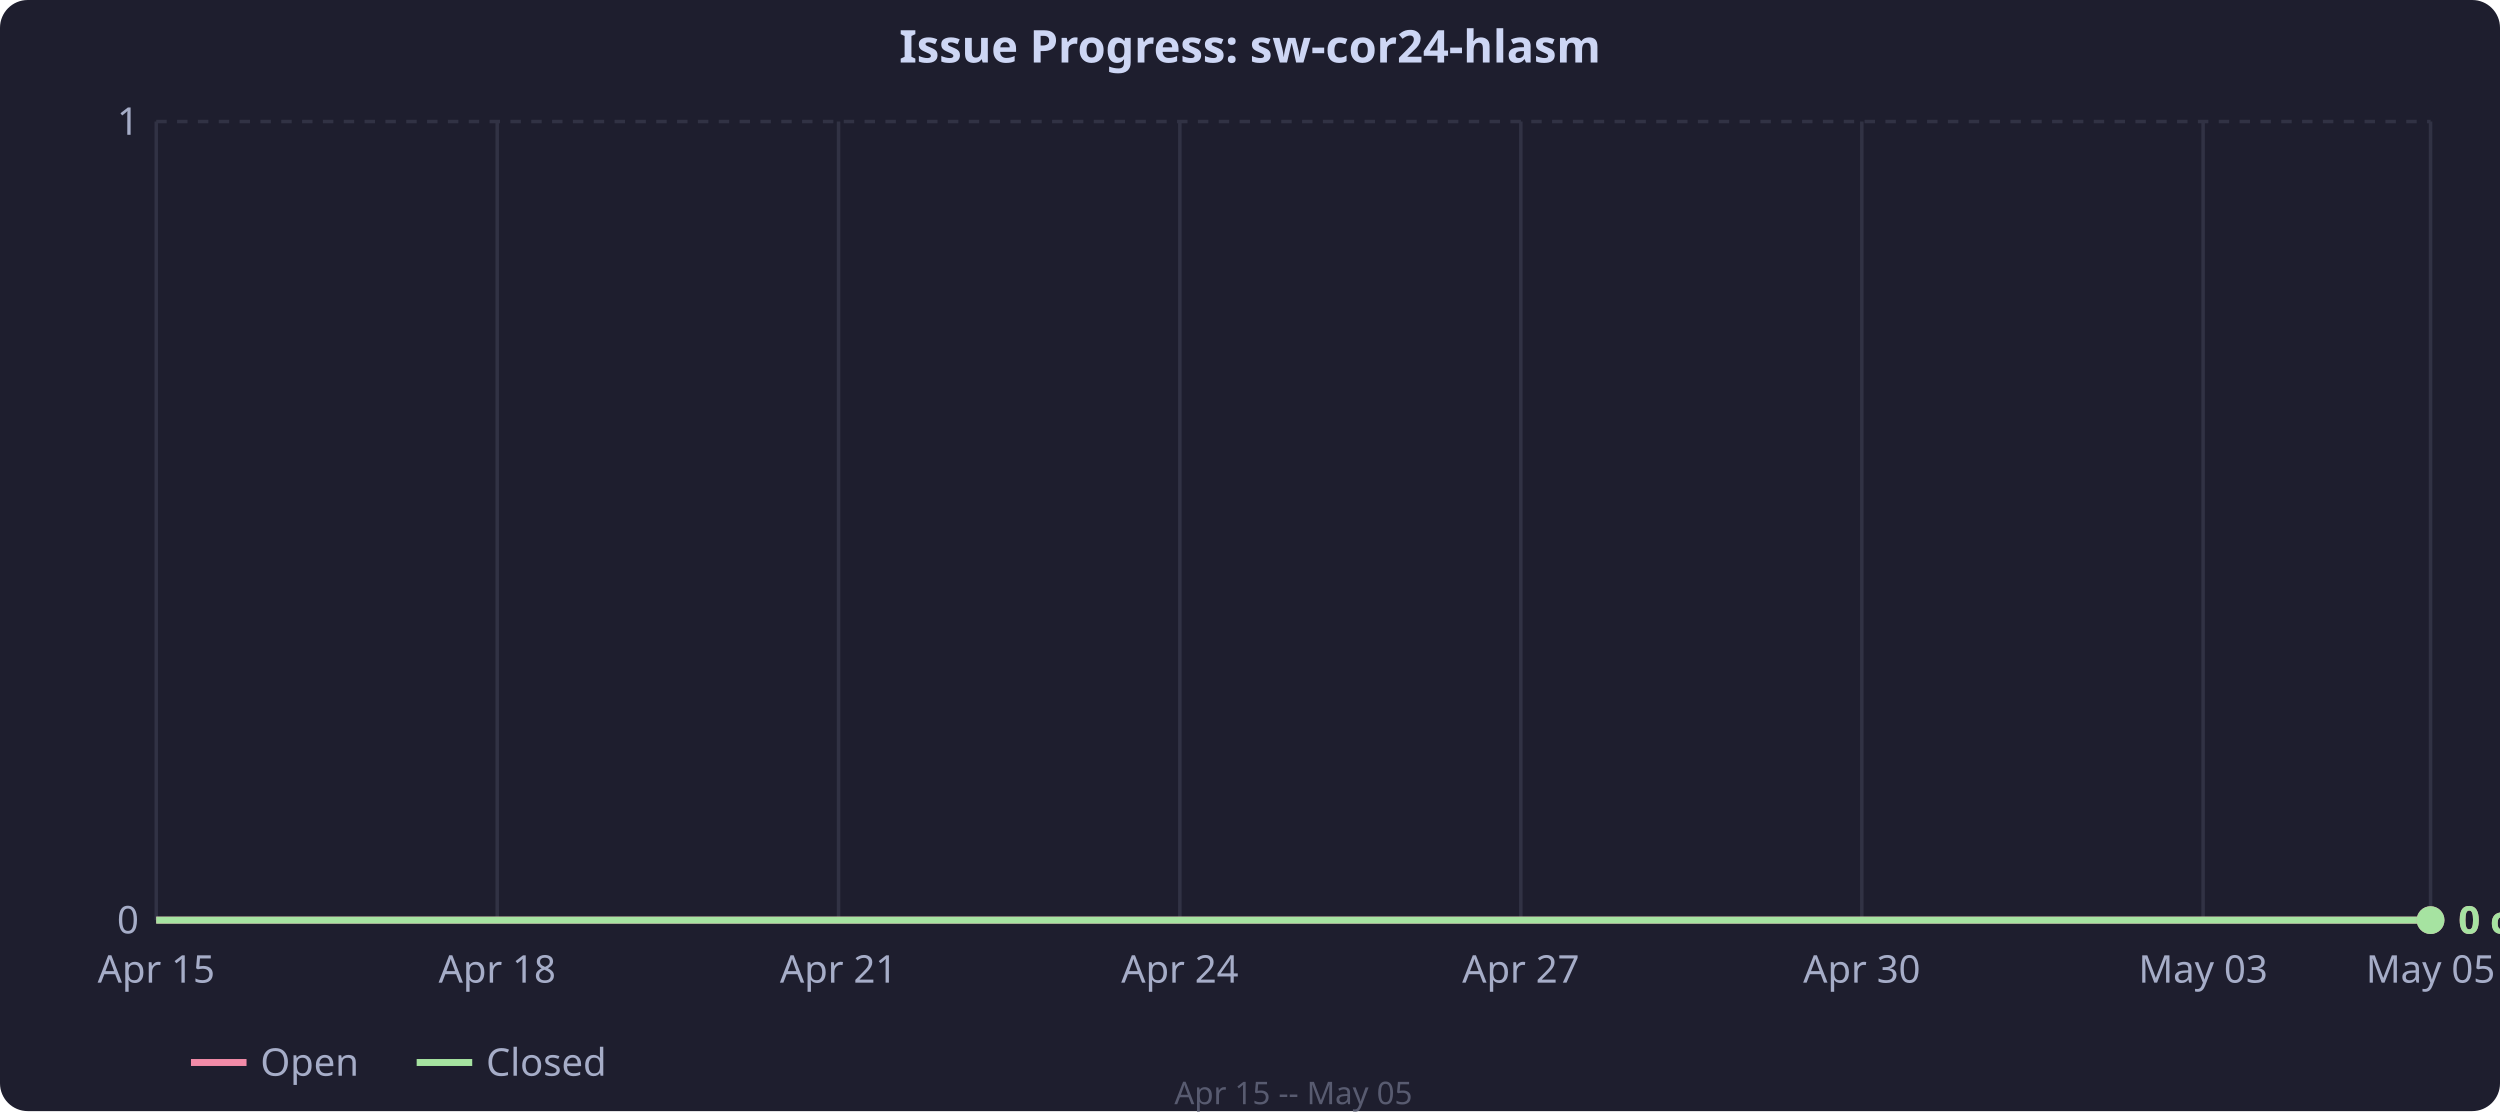
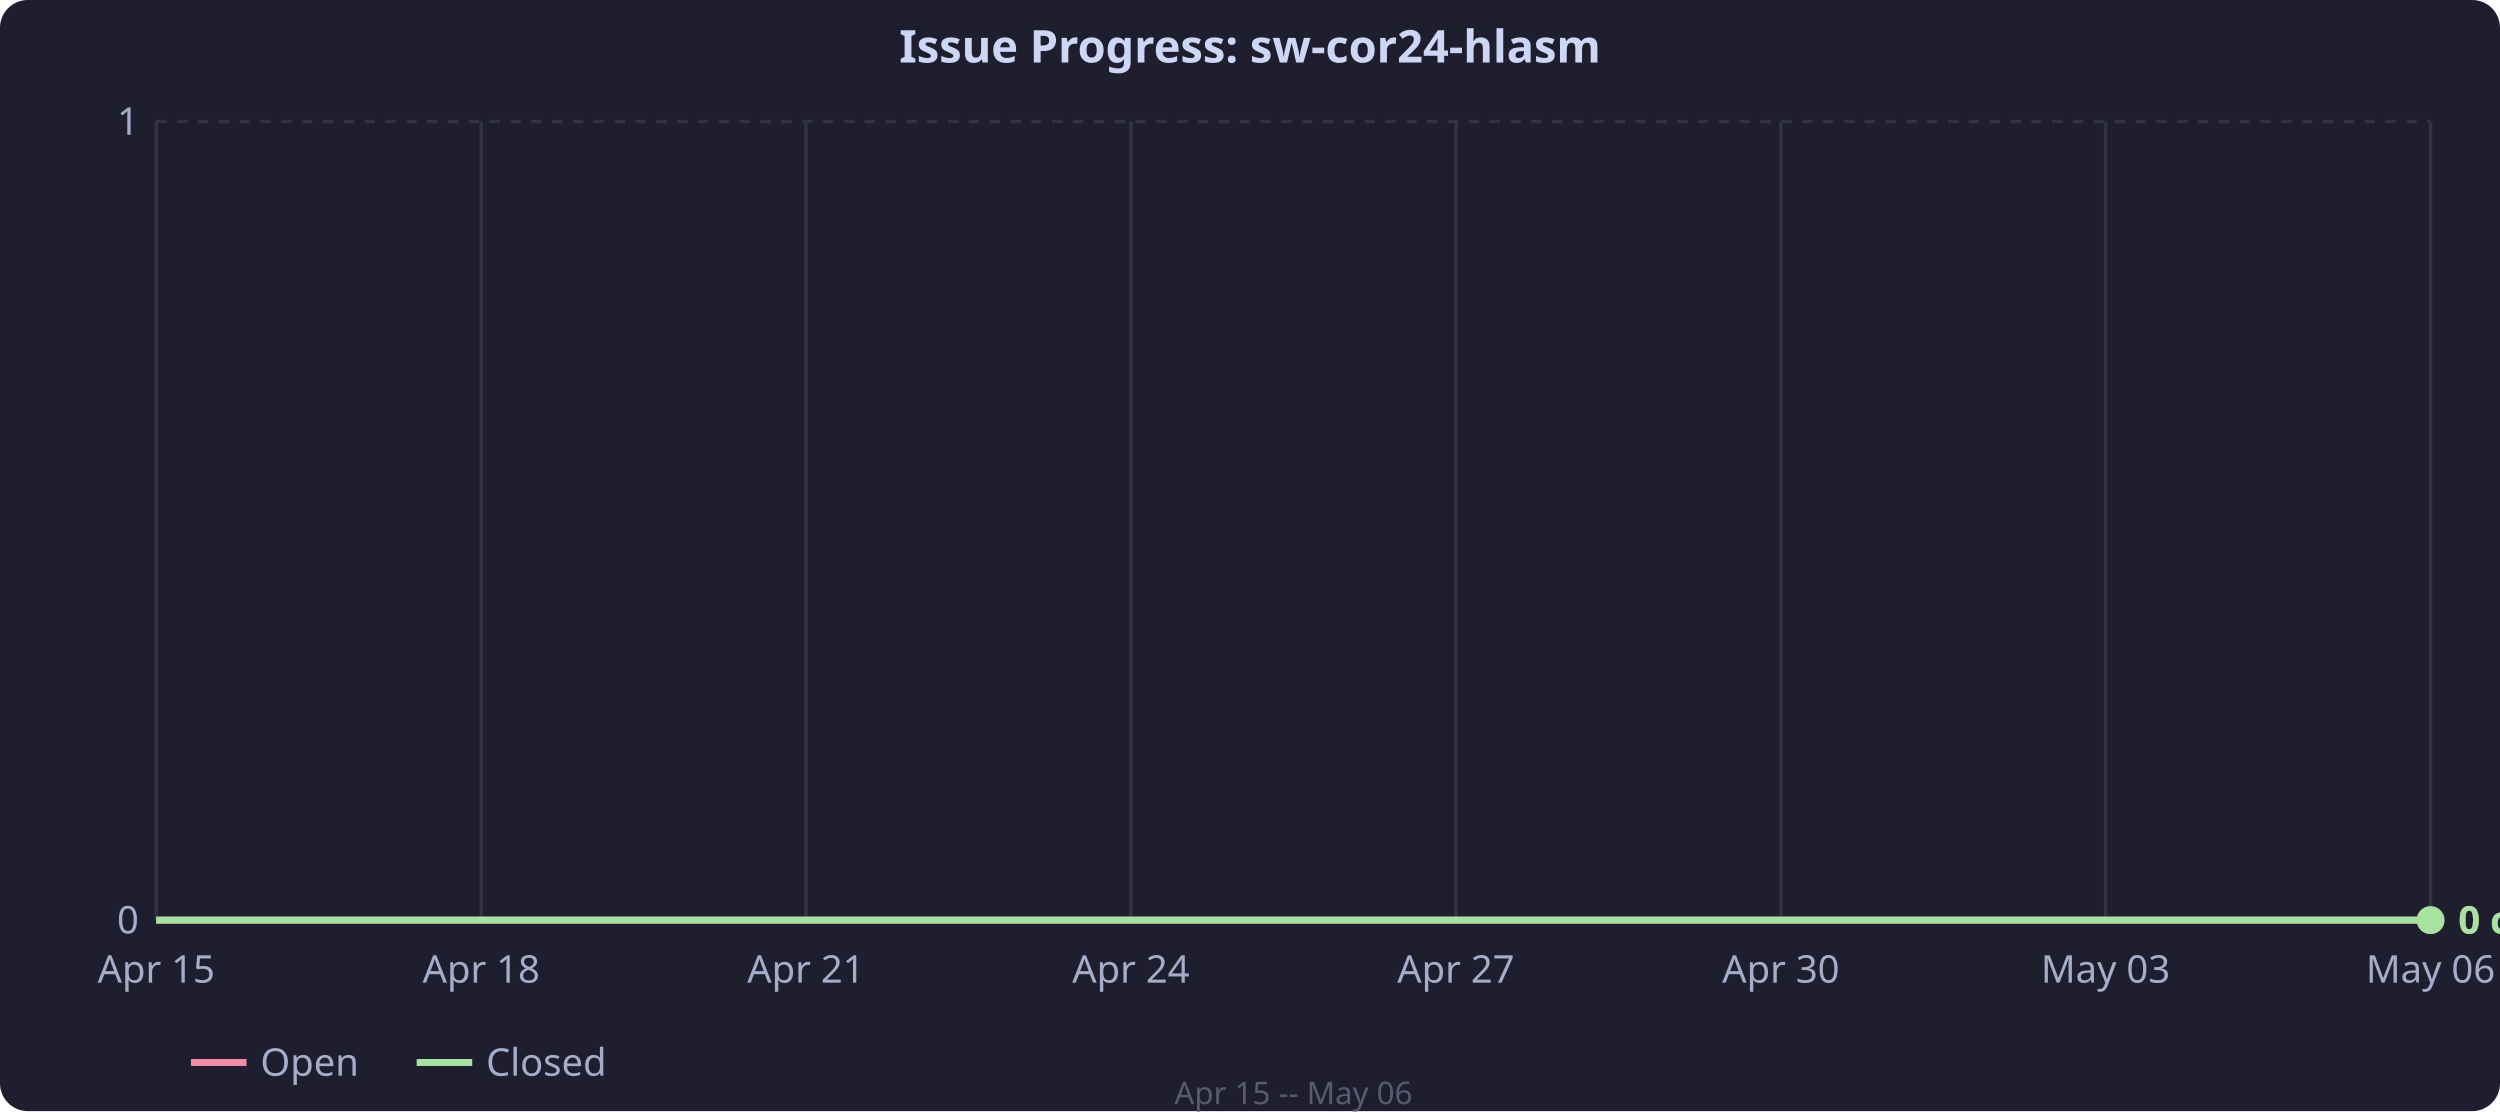
<svg xmlns="http://www.w3.org/2000/svg" viewBox="0 0 720 320" style="font-family: system-ui, sans-serif; font-size: 11px; color: #cdd6f4;">
  <rect width="720" height="320" fill="#1e1e2e" rx="8" />
  <line x1="45" y1="265.0" x2="700" y2="265.0" stroke="#313244" stroke-dasharray="3,3" />
  <text x="40" y="265.0" fill="#a6adc8" text-anchor="end" dominant-baseline="middle">0</text>
  <line x1="45" y1="35.0" x2="700" y2="35.0" stroke="#313244" stroke-dasharray="3,3" />
  <text x="40" y="35.0" fill="#a6adc8" text-anchor="end" dominant-baseline="middle">1</text>
  <text x="45.0" y="283" fill="#a6adc8" text-anchor="middle">Apr 15</text>
  <line x1="45.0" y1="35" x2="45.0" y2="265" stroke="#313244" />
-   <text x="143.2" y="283" fill="#a6adc8" text-anchor="middle">Apr 18</text>
-   <line x1="143.2" y1="35" x2="143.2" y2="265" stroke="#313244" />
-   <text x="241.5" y="283" fill="#a6adc8" text-anchor="middle">Apr 21</text>
-   <line x1="241.5" y1="35" x2="241.5" y2="265" stroke="#313244" />
-   <text x="339.8" y="283" fill="#a6adc8" text-anchor="middle">Apr 24</text>
-   <line x1="339.8" y1="35" x2="339.8" y2="265" stroke="#313244" />
-   <text x="438.0" y="283" fill="#a6adc8" text-anchor="middle">Apr 27</text>
-   <line x1="438.0" y1="35" x2="438.0" y2="265" stroke="#313244" />
-   <text x="536.2" y="283" fill="#a6adc8" text-anchor="middle">Apr 30</text>
-   <line x1="536.2" y1="35" x2="536.2" y2="265" stroke="#313244" />
-   <text x="634.5" y="283" fill="#a6adc8" text-anchor="middle">May 03</text>
-   <line x1="634.5" y1="35" x2="634.5" y2="265" stroke="#313244" />
-   <text x="700.0" y="283" fill="#a6adc8" text-anchor="middle">May 05</text>
+   <text x="138.6" y="283" fill="#a6adc8" text-anchor="middle">Apr 18</text>
+   <line x1="138.6" y1="35" x2="138.6" y2="265" stroke="#313244" />
+   <text x="232.1" y="283" fill="#a6adc8" text-anchor="middle">Apr 21</text>
+   <line x1="232.1" y1="35" x2="232.1" y2="265" stroke="#313244" />
+   <text x="325.7" y="283" fill="#a6adc8" text-anchor="middle">Apr 24</text>
+   <line x1="325.7" y1="35" x2="325.7" y2="265" stroke="#313244" />
+   <text x="419.3" y="283" fill="#a6adc8" text-anchor="middle">Apr 27</text>
+   <line x1="419.3" y1="35" x2="419.3" y2="265" stroke="#313244" />
+   <text x="512.9" y="283" fill="#a6adc8" text-anchor="middle">Apr 30</text>
+   <line x1="512.9" y1="35" x2="512.9" y2="265" stroke="#313244" />
+   <text x="606.4" y="283" fill="#a6adc8" text-anchor="middle">May 03</text>
+   <line x1="606.4" y1="35" x2="606.4" y2="265" stroke="#313244" />
+   <text x="700.0" y="283" fill="#a6adc8" text-anchor="middle">May 06</text>
  <line x1="700.0" y1="35" x2="700.0" y2="265" stroke="#313244" />
-   <polygon fill="rgba(243,139,168,0.08)" points="45.0,265.0 77.8,265.0 110.5,265.0 143.2,265.0 176.0,265.0 208.8,265.0 241.5,265.0 274.2,265.0 307.0,265.0 339.8,265.0 372.5,265.0 405.2,265.0 438.0,265.0 470.8,265.0 503.5,265.0 536.2,265.0 569.0,265.0 601.8,265.0 634.5,265.0 667.2,265.0 700.0,265.0 700.0,265.0 45.0,265.0" />
-   <polyline fill="none" stroke="#f38ba8" stroke-width="2" stroke-linejoin="round" points="45.0,265.0 77.8,265.0 110.5,265.0 143.2,265.0 176.0,265.0 208.8,265.0 241.5,265.0 274.2,265.0 307.0,265.0 339.8,265.0 372.5,265.0 405.2,265.0 438.0,265.0 470.8,265.0 503.5,265.0 536.2,265.0 569.0,265.0 601.8,265.0 634.5,265.0 667.2,265.0 700.0,265.0" />
-   <polygon fill="rgba(166,227,161,0.08)" points="45.0,265.0 77.8,265.0 110.5,265.0 143.2,265.0 176.0,265.0 208.8,265.0 241.5,265.0 274.2,265.0 307.0,265.0 339.8,265.0 372.5,265.0 405.2,265.0 438.0,265.0 470.8,265.0 503.5,265.0 536.2,265.0 569.0,265.0 601.8,265.0 634.5,265.0 667.2,265.0 700.0,265.0 700.0,265.0 45.0,265.0" />
-   <polyline fill="none" stroke="#a6e3a1" stroke-width="2" stroke-linejoin="round" points="45.0,265.0 77.8,265.0 110.5,265.0 143.2,265.0 176.0,265.0 208.8,265.0 241.5,265.0 274.2,265.0 307.0,265.0 339.8,265.0 372.5,265.0 405.2,265.0 438.0,265.0 470.8,265.0 503.5,265.0 536.2,265.0 569.0,265.0 601.8,265.0 634.5,265.0 667.2,265.0 700.0,265.0" />
+   <polygon fill="rgba(243,139,168,0.08)" points="45.0,265.0 76.2,265.0 107.4,265.0 138.6,265.0 169.8,265.0 201.0,265.0 232.1,265.0 263.3,265.0 294.5,265.0 325.7,265.0 356.9,265.0 388.1,265.0 419.3,265.0 450.5,265.0 481.7,265.0 512.9,265.0 544.0,265.0 575.2,265.0 606.4,265.0 637.6,265.0 668.8,265.0 700.0,265.0 700.0,265.0 45.0,265.0" />
+   <polyline fill="none" stroke="#f38ba8" stroke-width="2" stroke-linejoin="round" points="45.0,265.0 76.2,265.0 107.4,265.0 138.6,265.0 169.8,265.0 201.0,265.0 232.1,265.0 263.3,265.0 294.5,265.0 325.7,265.0 356.9,265.0 388.1,265.0 419.3,265.0 450.5,265.0 481.7,265.0 512.9,265.0 544.0,265.0 575.2,265.0 606.4,265.0 637.6,265.0 668.8,265.0 700.0,265.0" />
+   <polygon fill="rgba(166,227,161,0.08)" points="45.0,265.0 76.2,265.0 107.4,265.0 138.6,265.0 169.8,265.0 201.0,265.0 232.1,265.0 263.3,265.0 294.5,265.0 325.7,265.0 356.9,265.0 388.1,265.0 419.3,265.0 450.5,265.0 481.7,265.0 512.9,265.0 544.0,265.0 575.2,265.0 606.4,265.0 637.6,265.0 668.8,265.0 700.0,265.0 700.0,265.0 45.0,265.0" />
+   <polyline fill="none" stroke="#a6e3a1" stroke-width="2" stroke-linejoin="round" points="45.0,265.0 76.2,265.0 107.4,265.0 138.6,265.0 169.8,265.0 201.0,265.0 232.1,265.0 263.3,265.0 294.5,265.0 325.7,265.0 356.9,265.0 388.1,265.0 419.3,265.0 450.5,265.0 481.7,265.0 512.9,265.0 544.0,265.0 575.2,265.0 606.4,265.0 637.6,265.0 668.8,265.0 700.0,265.0" />
  <circle cx="700.0" cy="265.0" r="4" fill="#f38ba8" />
  <circle cx="700.0" cy="265.0" r="4" fill="#a6e3a1" />
  <text x="708.0" y="265.0" fill="#f38ba8" text-anchor="start" dominant-baseline="middle" font-size="11px" font-weight="600">0 open</text>
  <text x="708.0" y="265.0" fill="#a6e3a1" text-anchor="start" dominant-baseline="middle" font-size="11px" font-weight="600">0 closed</text>
  <text x="360" y="18" fill="#cdd6f4" text-anchor="middle" font-size="13px" font-weight="600">Issue Progress: sw-cor24-hlasm</text>
  <line x1="55" y1="306" x2="71" y2="306" stroke="#f38ba8" stroke-width="2" />
  <text x="75" y="306" fill="#a6adc8" dominant-baseline="middle">Open</text>
  <line x1="120" y1="306" x2="136" y2="306" stroke="#a6e3a1" stroke-width="2" />
  <text x="140" y="306" fill="#a6adc8" dominant-baseline="middle">Closed</text>
-   <text x="372.5" y="318" fill="#585b70" text-anchor="middle" font-size="9px">Apr 15 -- May 05</text>
+   <text x="372.5" y="318" fill="#585b70" text-anchor="middle" font-size="9px">Apr 15 -- May 06</text>
</svg>
